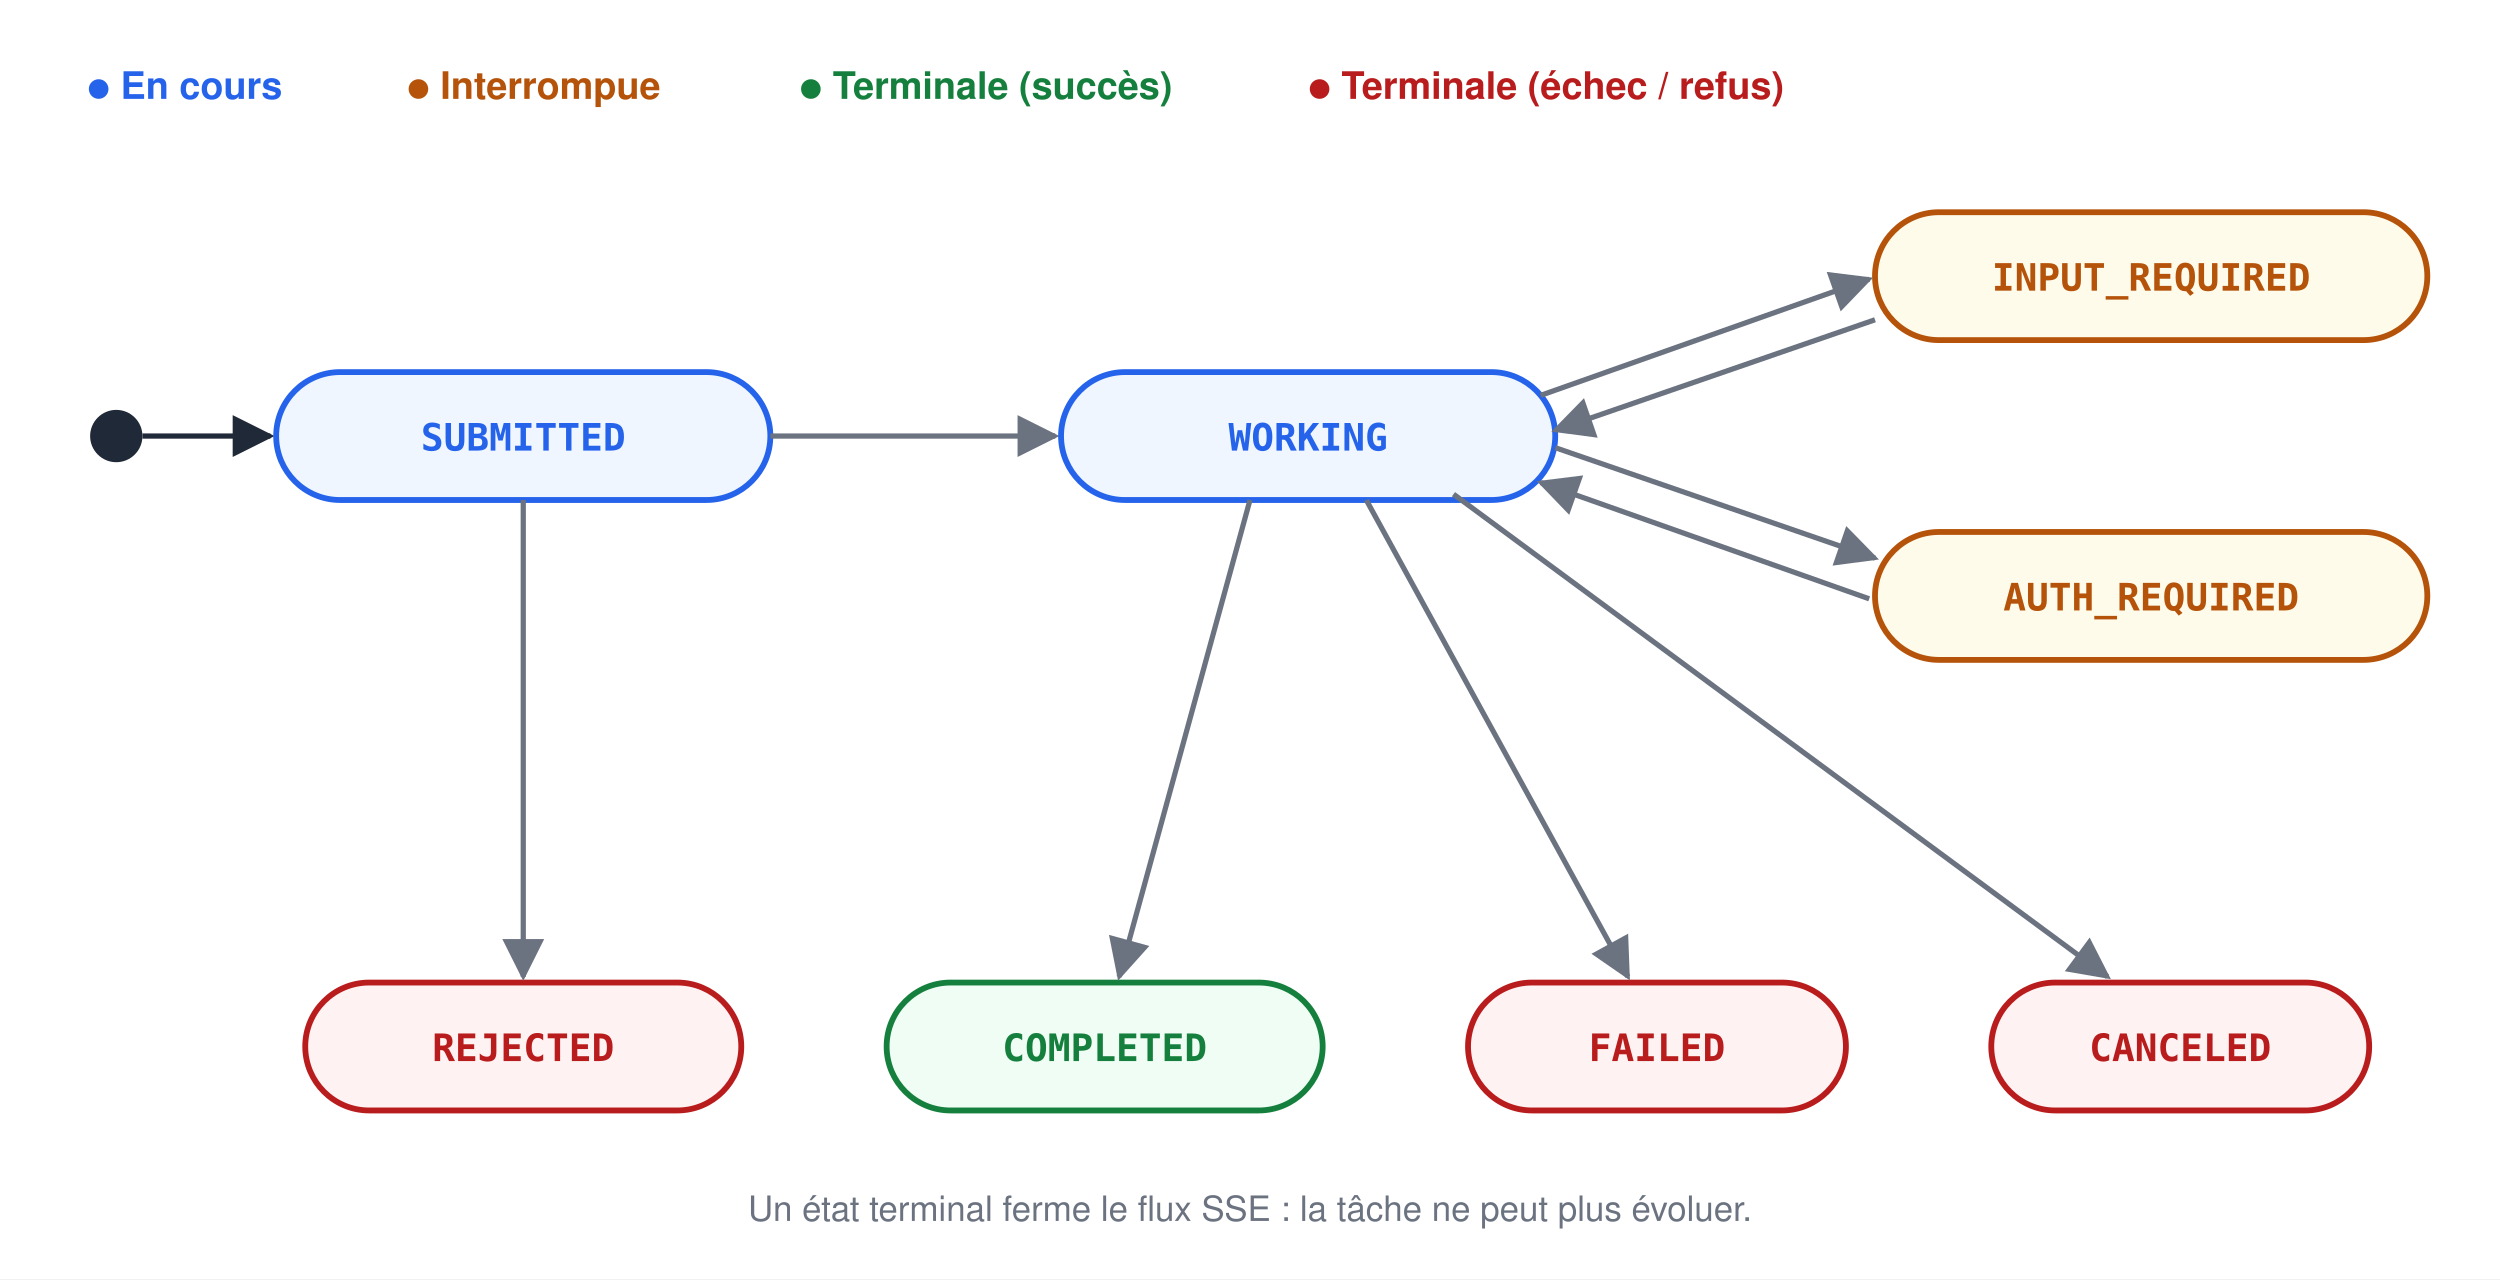
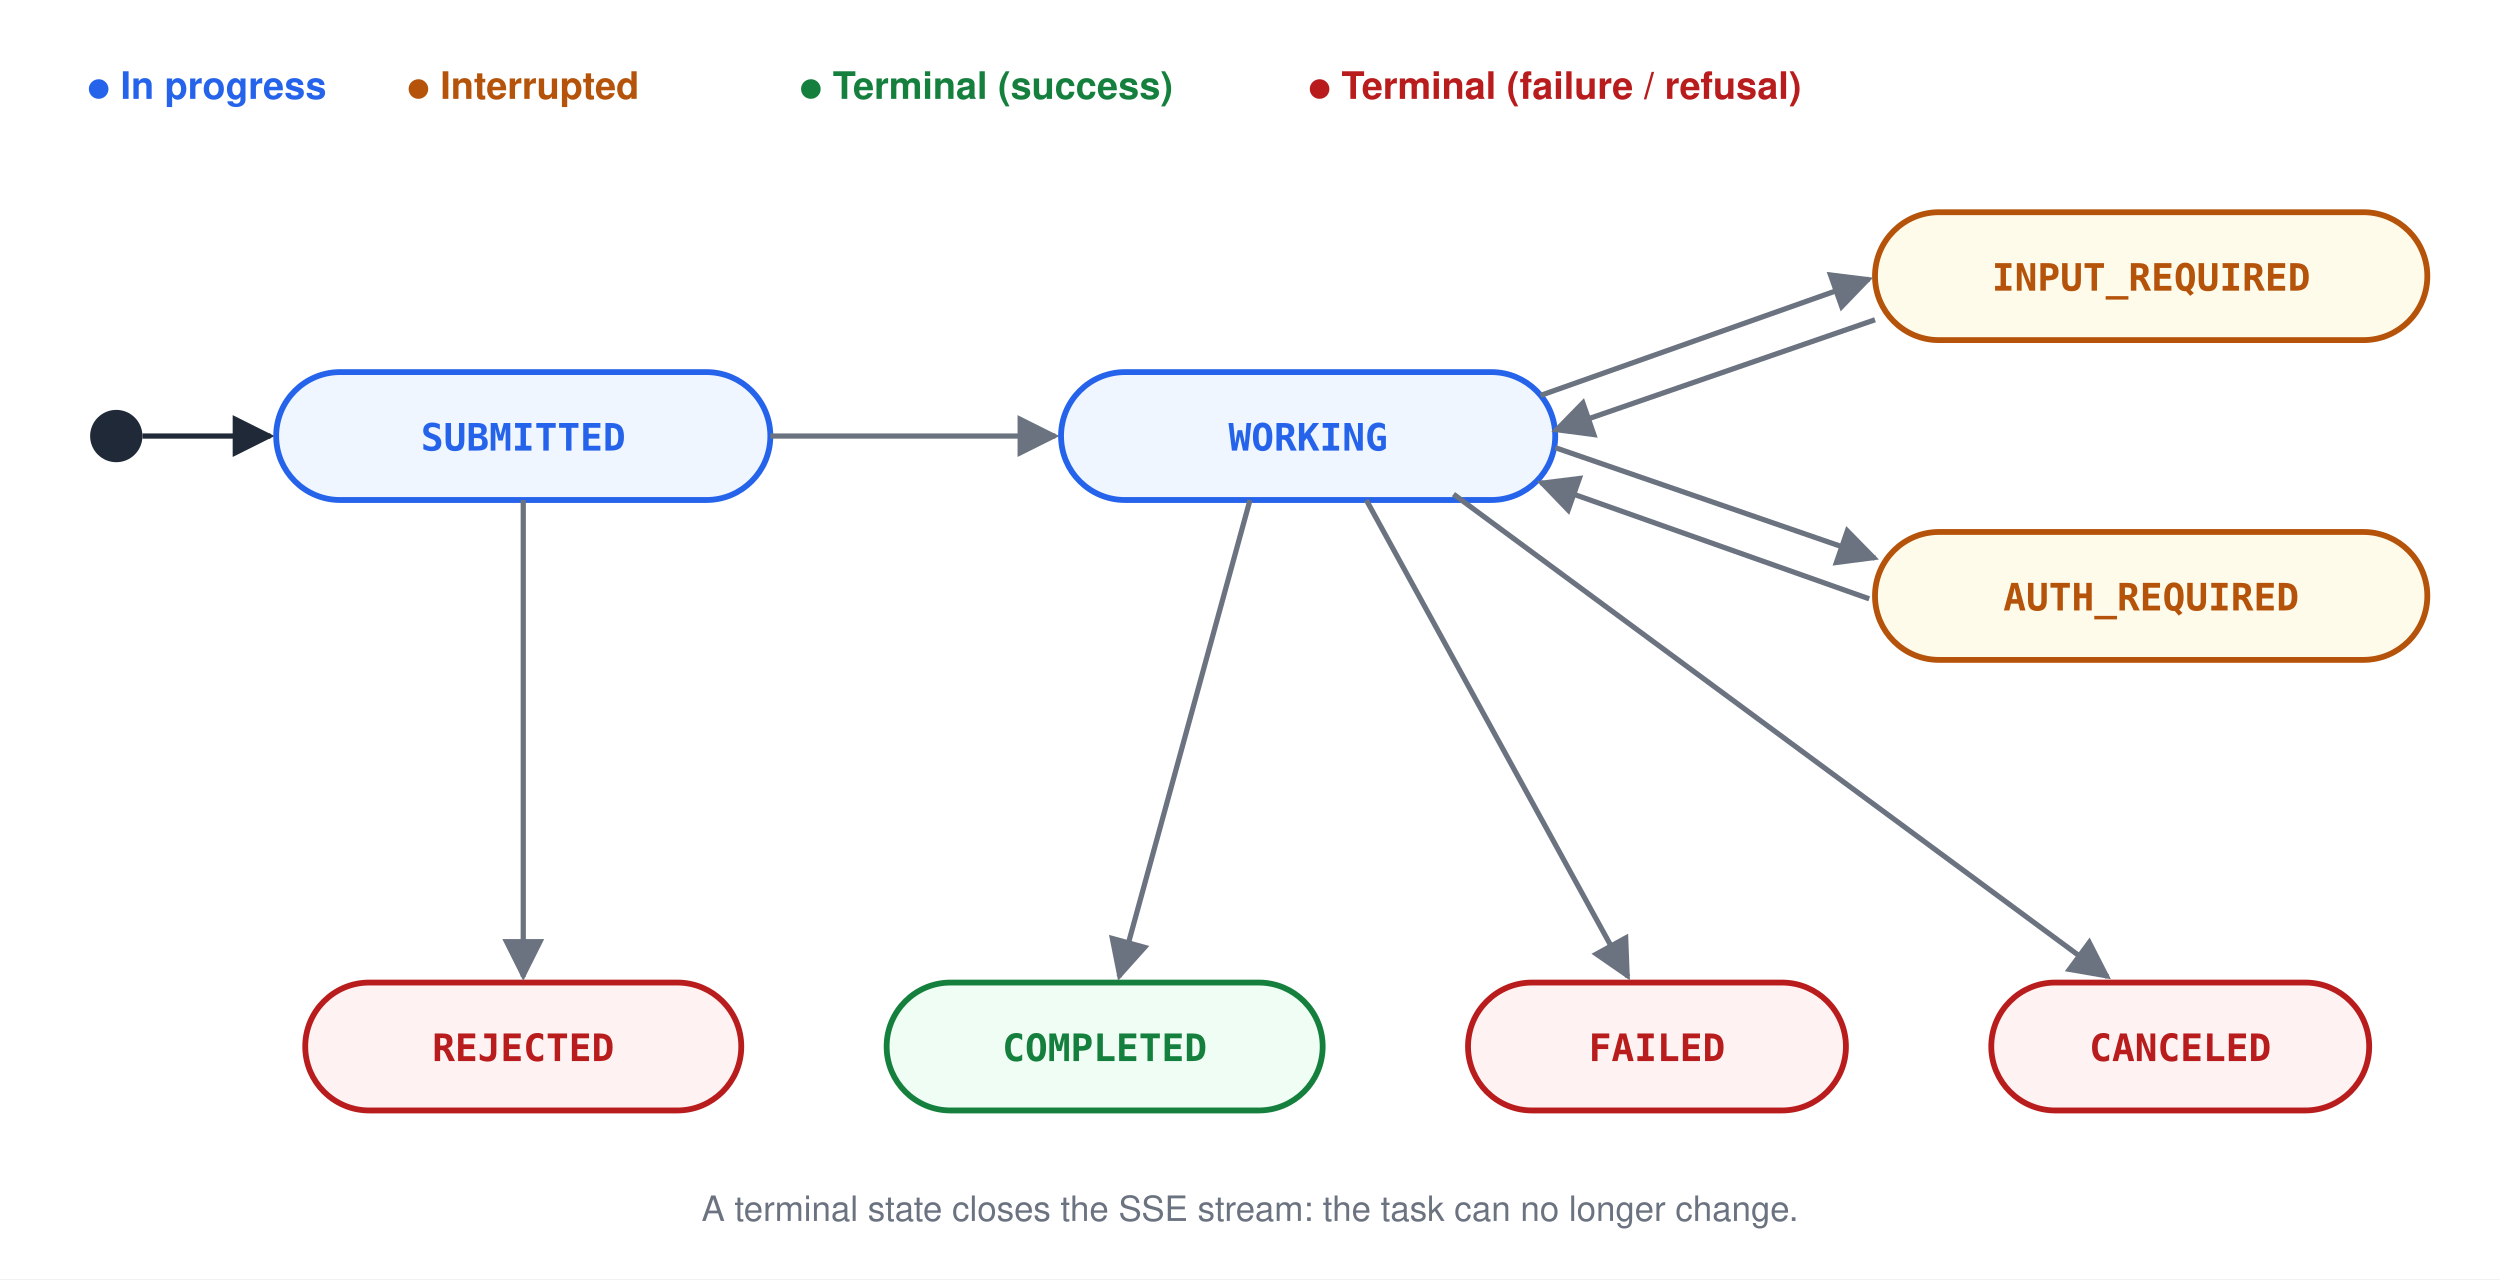
- <svg xmlns="http://www.w3.org/2000/svg" viewBox="0 0 860 440" width="860" height="440" role="img" aria-label="Cycle de vie d'une tâche A2A">
+ <svg xmlns="http://www.w3.org/2000/svg" viewBox="0 0 860 440" width="860" height="440" role="img" aria-label="A2A task lifecycle">
  <defs>
    <marker id="a-blue" viewBox="0 0 10 10" refX="9" refY="5" markerWidth="8" markerHeight="8" orient="auto-start-reverse">
      <path d="M0,0 L10,5 L0,10 z" fill="#2563eb" />
    </marker>
    <marker id="a-teal" viewBox="0 0 10 10" refX="9" refY="5" markerWidth="8" markerHeight="8" orient="auto-start-reverse">
      <path d="M0,0 L10,5 L0,10 z" fill="#0f766e" />
    </marker>
    <marker id="a-orange" viewBox="0 0 10 10" refX="9" refY="5" markerWidth="8" markerHeight="8" orient="auto-start-reverse">
      <path d="M0,0 L10,5 L0,10 z" fill="#c2410c" />
    </marker>
    <marker id="a-ink" viewBox="0 0 10 10" refX="9" refY="5" markerWidth="8" markerHeight="8" orient="auto-start-reverse">
      <path d="M0,0 L10,5 L0,10 z" fill="#1f2937" />
    </marker>
    <marker id="a-muted" viewBox="0 0 10 10" refX="9" refY="5" markerWidth="8" markerHeight="8" orient="auto-start-reverse">
      <path d="M0,0 L10,5 L0,10 z" fill="#6b7280" />
    </marker>
  </defs>
  <rect width="860" height="440" fill="#ffffff" />
-   <text x="30" y="34" font-family="Segoe UI, Helvetica, Arial, sans-serif" font-size="13" fill="#2563eb" text-anchor="start" font-weight="bold">● En cours</text>
-   <text x="140" y="34" font-family="Segoe UI, Helvetica, Arial, sans-serif" font-size="13" fill="#b45309" text-anchor="start" font-weight="bold">● Interrompue</text>
-   <text x="275" y="34" font-family="Segoe UI, Helvetica, Arial, sans-serif" font-size="13" fill="#15803d" text-anchor="start" font-weight="bold">● Terminale (succès)</text>
-   <text x="450" y="34" font-family="Segoe UI, Helvetica, Arial, sans-serif" font-size="13" fill="#b91c1c" text-anchor="start" font-weight="bold">● Terminale (échec / refus)</text>
+   <text x="30" y="34" font-family="Segoe UI, Helvetica, Arial, sans-serif" font-size="13" fill="#2563eb" text-anchor="start" font-weight="bold">● In progress</text>
+   <text x="140" y="34" font-family="Segoe UI, Helvetica, Arial, sans-serif" font-size="13" fill="#b45309" text-anchor="start" font-weight="bold">● Interrupted</text>
+   <text x="275" y="34" font-family="Segoe UI, Helvetica, Arial, sans-serif" font-size="13" fill="#15803d" text-anchor="start" font-weight="bold">● Terminal (success)</text>
+   <text x="450" y="34" font-family="Segoe UI, Helvetica, Arial, sans-serif" font-size="13" fill="#b91c1c" text-anchor="start" font-weight="bold">● Terminal (failure / refusal)</text>
  <circle cx="40" cy="150" r="9" fill="#1f2937" />
  <line x1="49" y1="150" x2="93" y2="150" stroke="#1f2937" stroke-width="1.8" marker-end="url(#a-ink)" />
  <rect x="95.0" y="128" width="170" height="44" rx="22" fill="#eff6ff" stroke="#2563eb" stroke-width="2" />
  <text x="180" y="155" font-family="Consolas, Menlo, monospace" font-size="13" fill="#2563eb" text-anchor="middle" font-weight="bold">SUBMITTED</text>
  <line x1="265" y1="150" x2="363" y2="150" stroke="#6b7280" stroke-width="1.8" marker-end="url(#a-muted)" />
  <rect x="365.0" y="128" width="170" height="44" rx="22" fill="#eff6ff" stroke="#2563eb" stroke-width="2" />
  <text x="450" y="155" font-family="Consolas, Menlo, monospace" font-size="13" fill="#2563eb" text-anchor="middle" font-weight="bold">WORKING</text>
  <rect x="645.0" y="73" width="190" height="44" rx="22" fill="#fffbeb" stroke="#b45309" stroke-width="2" />
  <text x="740" y="100" font-family="Consolas, Menlo, monospace" font-size="13" fill="#b45309" text-anchor="middle" font-weight="bold">INPUT_REQUIRED</text>
  <rect x="645.0" y="183" width="190" height="44" rx="22" fill="#fffbeb" stroke="#b45309" stroke-width="2" />
  <text x="740" y="210" font-family="Consolas, Menlo, monospace" font-size="13" fill="#b45309" text-anchor="middle" font-weight="bold">AUTH_REQUIRED</text>
  <line x1="530" y1="136" x2="643" y2="96" stroke="#6b7280" stroke-width="1.8" marker-end="url(#a-muted)" />
  <line x1="645" y1="110" x2="535" y2="148" stroke="#6b7280" stroke-width="1.8" marker-end="url(#a-muted)" />
  <line x1="535" y1="154" x2="645" y2="192" stroke="#6b7280" stroke-width="1.8" marker-end="url(#a-muted)" />
  <line x1="643" y1="206" x2="530" y2="166" stroke="#6b7280" stroke-width="1.8" marker-end="url(#a-muted)" />
  <rect x="105.0" y="338" width="150" height="44" rx="22" fill="#fef2f2" stroke="#b91c1c" stroke-width="2" />
  <text x="180" y="365" font-family="Consolas, Menlo, monospace" font-size="13" fill="#b91c1c" text-anchor="middle" font-weight="bold">REJECTED</text>
  <rect x="305.0" y="338" width="150" height="44" rx="22" fill="#f0fdf4" stroke="#15803d" stroke-width="2" />
  <text x="380" y="365" font-family="Consolas, Menlo, monospace" font-size="13" fill="#15803d" text-anchor="middle" font-weight="bold">COMPLETED</text>
  <rect x="505.0" y="338" width="130" height="44" rx="22" fill="#fef2f2" stroke="#b91c1c" stroke-width="2" />
  <text x="570" y="365" font-family="Consolas, Menlo, monospace" font-size="13" fill="#b91c1c" text-anchor="middle" font-weight="bold">FAILED</text>
  <rect x="685.0" y="338" width="130" height="44" rx="22" fill="#fef2f2" stroke="#b91c1c" stroke-width="2" />
  <text x="750" y="365" font-family="Consolas, Menlo, monospace" font-size="13" fill="#b91c1c" text-anchor="middle" font-weight="bold">CANCELED</text>
  <line x1="180" y1="172" x2="180" y2="336" stroke="#6b7280" stroke-width="1.8" marker-end="url(#a-muted)" />
  <line x1="430" y1="172" x2="385" y2="336" stroke="#6b7280" stroke-width="1.8" marker-end="url(#a-muted)" />
  <line x1="470" y1="172" x2="560" y2="336" stroke="#6b7280" stroke-width="1.8" marker-end="url(#a-muted)" />
  <line x1="500" y1="170" x2="725" y2="336" stroke="#6b7280" stroke-width="1.8" marker-end="url(#a-muted)" />
-   <text x="430" y="420" font-family="Segoe UI, Helvetica, Arial, sans-serif" font-size="12" fill="#6b7280" text-anchor="middle" font-weight="normal">Un état terminal ferme le flux SSE : la tâche ne peut plus évoluer.</text>
+   <text x="430" y="420" font-family="Segoe UI, Helvetica, Arial, sans-serif" font-size="12" fill="#6b7280" text-anchor="middle" font-weight="normal">A terminal state closes the SSE stream: the task can no longer change.</text>
</svg>
